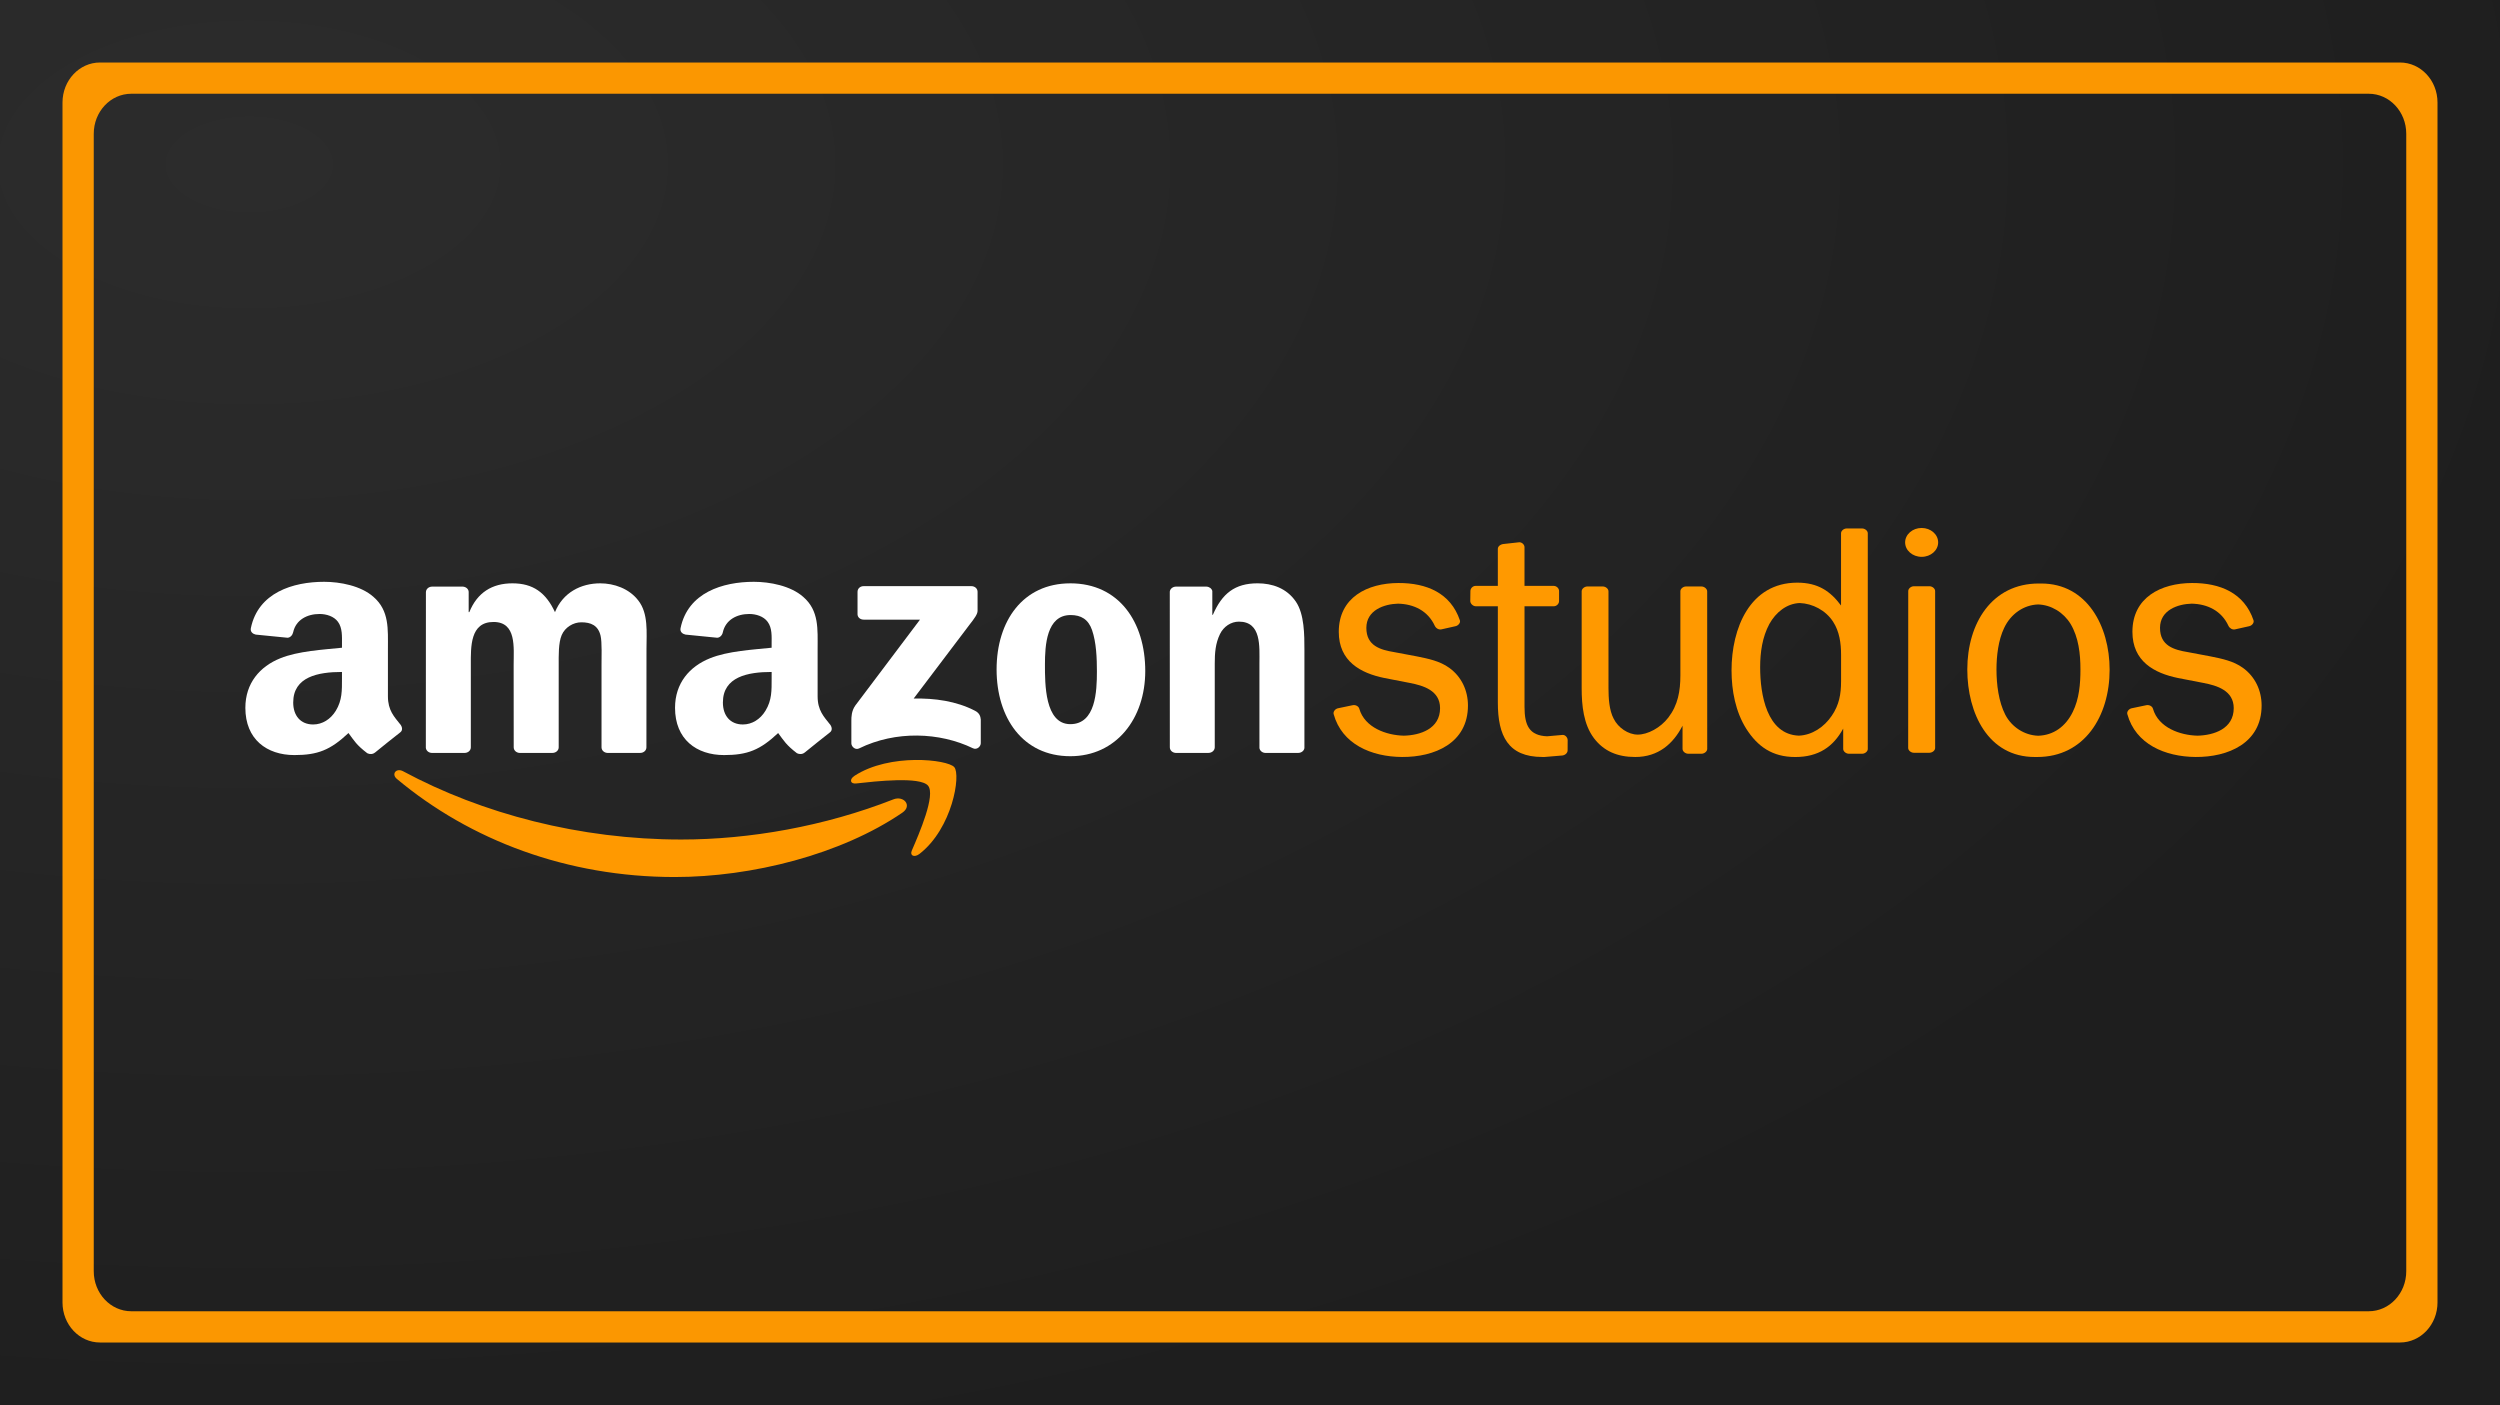
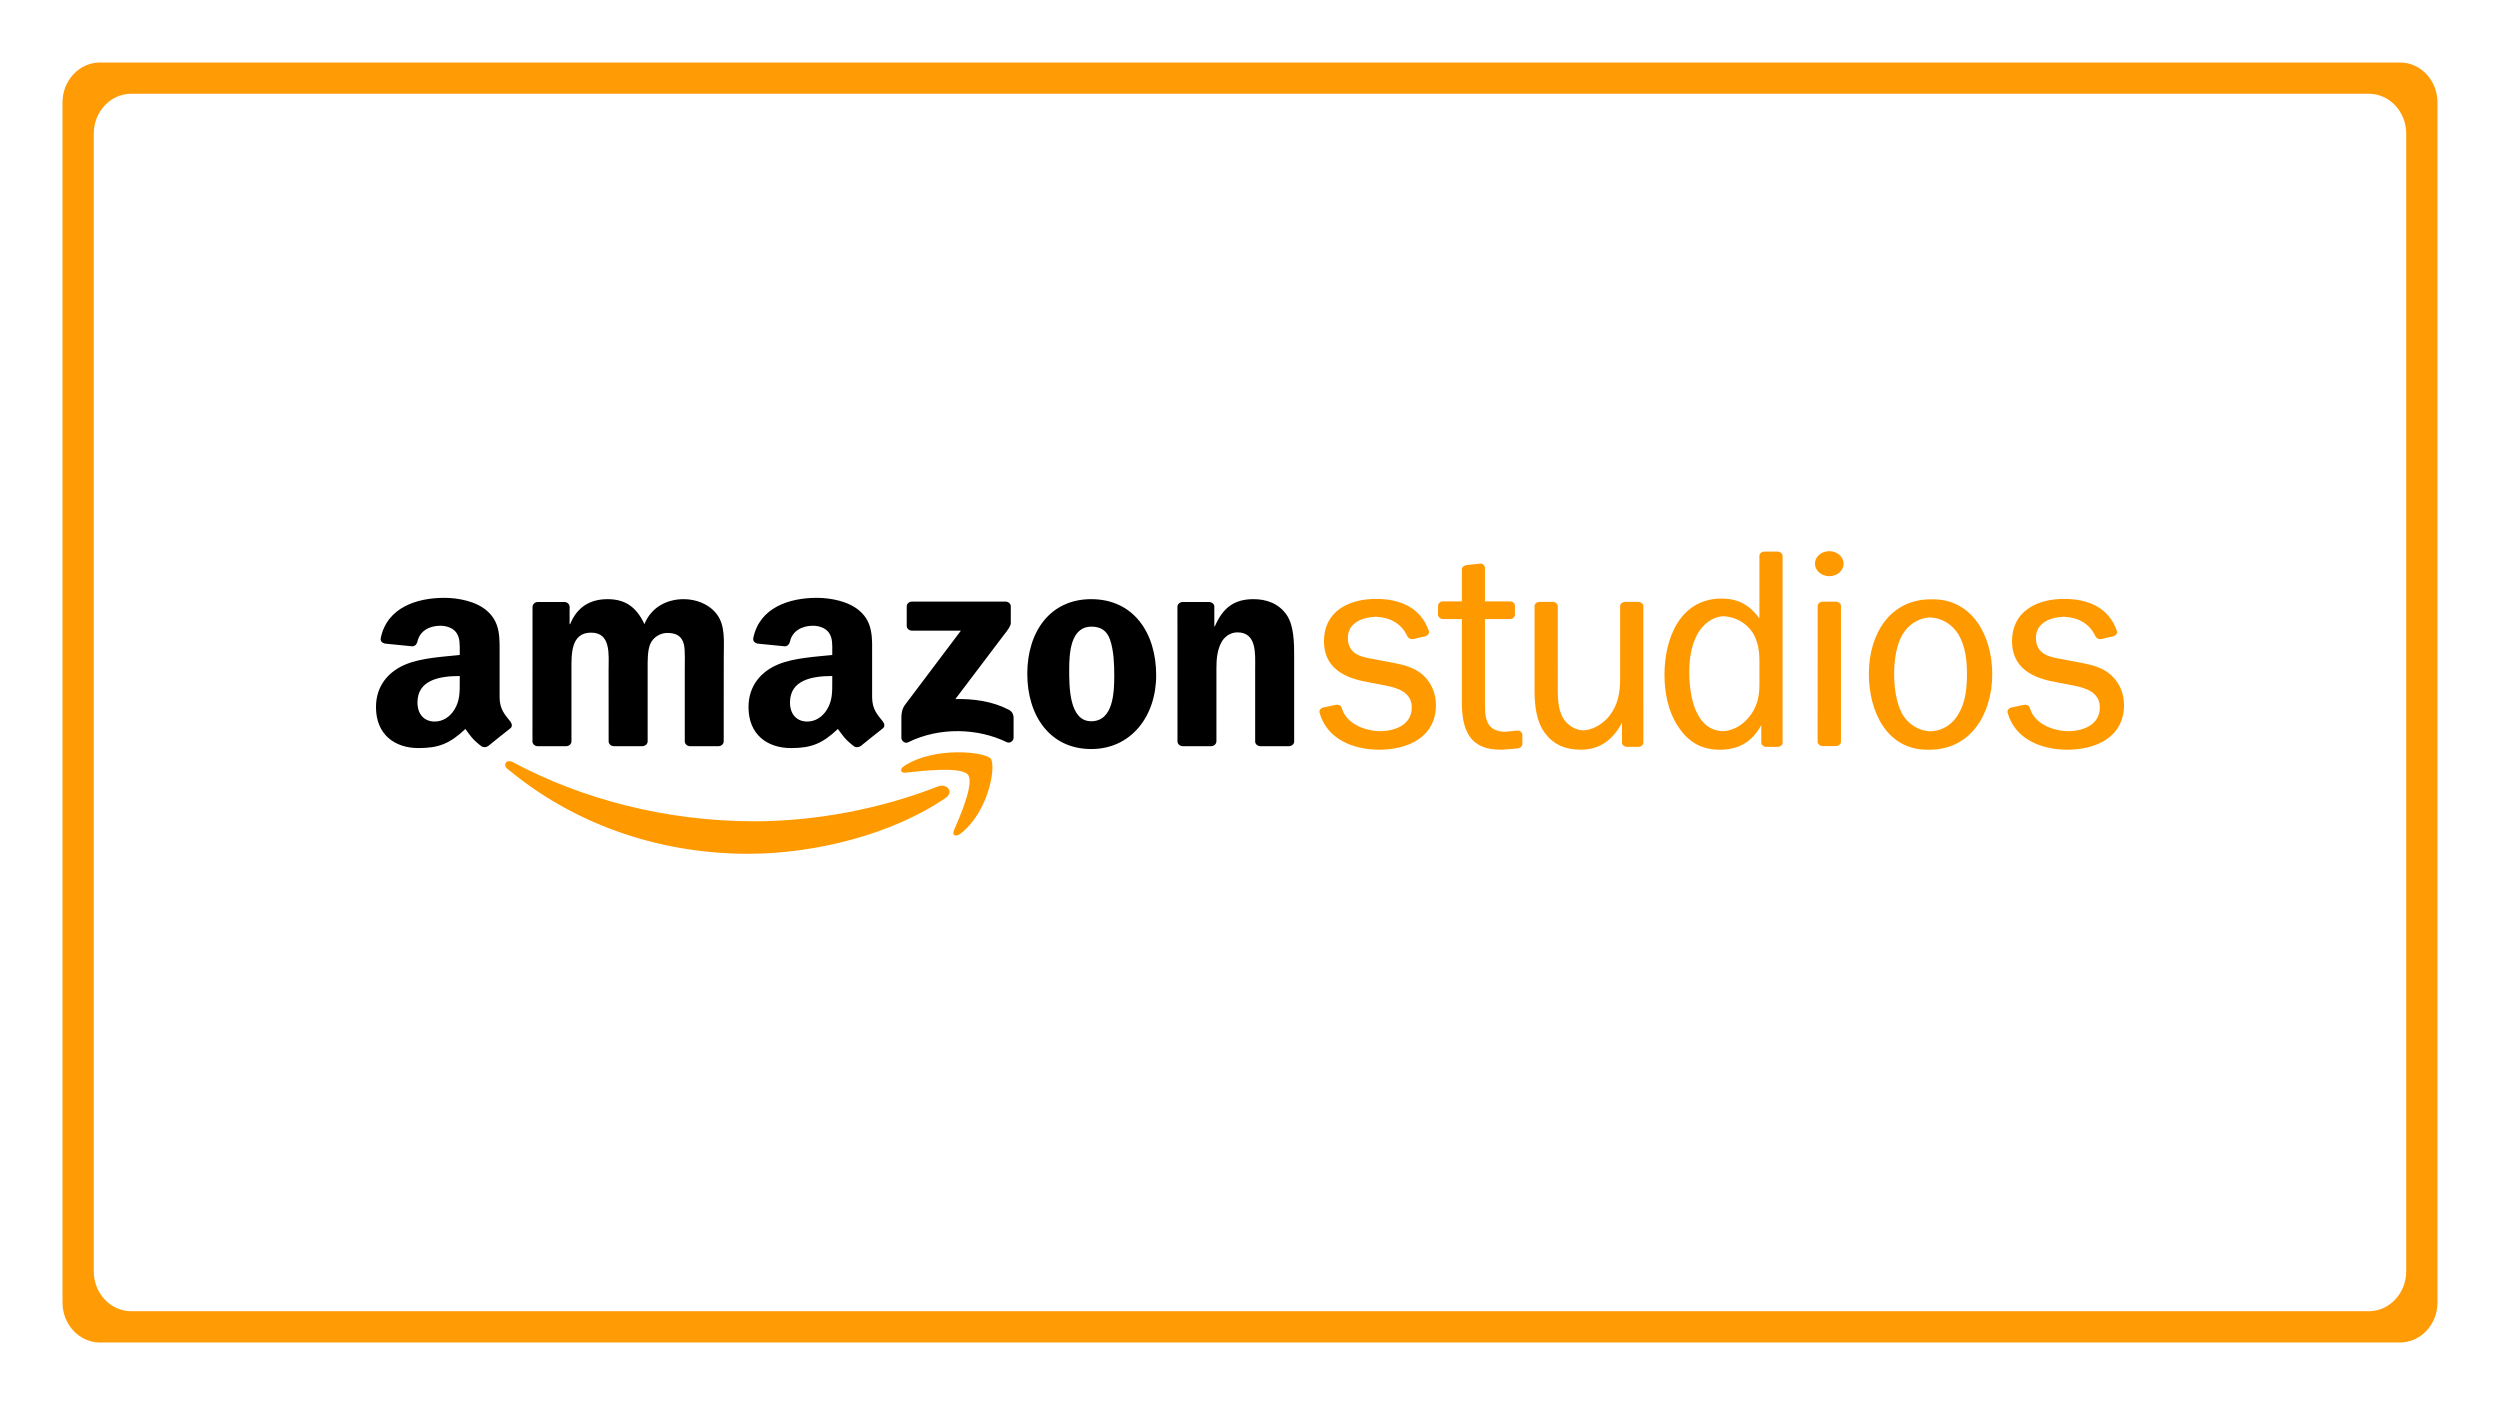
- <svg xmlns="http://www.w3.org/2000/svg" xmlns:xlink="http://www.w3.org/1999/xlink" width="1000" height="562" viewBox="0 0 264.583 148.696" version="1.1" id="svg8">
-   <defs id="defs2">
-     <linearGradient id="linearGradient847">
-       <stop style="stop-color:#282828;stop-opacity:1" offset="0" id="stop843" />
-       <stop style="stop-color:#191919;stop-opacity:1" offset="1" id="stop845" />
-     </linearGradient>
-     <radialGradient xlink:href="#linearGradient847" id="radialGradient849" cx="26.375" cy="97.114" fx="26.375" fy="97.114" r="132.292" gradientTransform="matrix(0,1.151533,-2.009916,0,221.566,-12.96773)" gradientUnits="userSpaceOnUse" />
-   </defs>
-   <g id="layer1">
-     <rect style="opacity:0.98;fill:url(#radialGradient849);fill-opacity:1;stroke-width:1.62" id="rect841" width="264.583" height="148.696" x="-5.0862632e-06" y="-4.7961635e-14" />
-     <g id="g1287" transform="matrix(0.75,0,0,0.8,33.07292,-84.40207)">
-       <path id="rect2860" style="opacity:0.98;fill:#ff9900;fill-opacity:1;stroke-width:85.989" d="M 40 25 A 15 16 0 0 0 25 41 L 25 521 A 15 16 0 0 0 40 537 L 960 537 A 15 16 0 0 0 975 521 L 975 41 A 15 16 0 0 0 960 25 L 40 25 z M 52.5 37.5 L 947.5 37.5 A 15 16 0 0 1 962.5 53.5 L 962.5 508.5 A 15 16 0 0 1 947.5 524.5 L 52.5 524.5 A 15 16 0 0 1 37.5 508.5 L 37.5 53.5 A 15 16 0 0 1 52.5 37.5 z " transform="matrix(0.3527778,0,0,0.3307292,-44.09723,105.5026)" />
-       <g transform="matrix(1.803392,0,0,1.566052,-1334.434,-3269.62)" id="g17552">
-         <path id="path5626" style="fill:#ff9900;fill-opacity:1;fill-rule:nonzero;stroke:none" d="m 859.565,2212.746 v -2.246 c 0,-0.971 -0.122,-1.969 -0.625,-2.803 -0.579,-0.961 -1.601,-1.538 -2.618,-1.577 -1.012,0.046 -1.857,0.777 -2.369,1.772 -0.551,1.109 -0.72,2.385 -0.72,3.663 0,2.269 0.512,5.669 3.03,5.768 1.036,-0.045 1.978,-0.724 2.58,-1.691 0.576,-0.914 0.721,-1.829 0.721,-2.885 m 1.65,6.105 h -1.038 c -0.22,0 -0.444,-0.193 -0.445,-0.405 v -1.72 c -0.777,1.542 -1.942,2.401 -3.75,2.401 -1.795,0 -2.947,-0.886 -3.834,-2.384 -0.84,-1.444 -1.153,-3.219 -1.153,-4.94 0,-3.522 1.416,-7.405 5.147,-7.405 1.617,0 2.59,0.721 3.421,1.931 v -6.104 c 0,-0.214 0.223,-0.405 0.443,-0.405 h 1.205 c 0.221,0 0.445,0.191 0.445,0.405 v 18.223 c 0,0.212 -0.22,0.401 -0.443,0.404" />
-         <path id="path5630" style="fill:#ff9900;fill-opacity:1;fill-rule:nonzero;stroke:none" d="m 874.719,2219.126 c -3.646,0 -5.277,-3.697 -5.277,-7.395 0,-3.891 1.92,-7.26 5.591,-7.26 h 0.094 0.101 c 3.574,0 5.35,3.589 5.35,7.286 0,3.92 -1.968,7.369 -5.662,7.369 h -0.095 -0.101 z m 0.27,-1.795 c 1.201,-0.04 2.146,-0.777 2.706,-2.014 0.505,-1.103 0.6,-2.374 0.6,-3.586 0,-1.325 -0.144,-2.705 -0.767,-3.837 -0.559,-0.989 -1.522,-1.617 -2.542,-1.654 -1.136,0.04 -2.149,0.806 -2.661,1.986 -0.456,1.02 -0.6,2.373 -0.6,3.505 0,1.27 0.168,2.731 0.695,3.836 0.512,1.045 1.502,1.728 2.57,1.764" />
-         <path id="path5634" style="fill:#ff9900;fill-opacity:1;fill-rule:nonzero;stroke:none" d="m 889.879,2208.053 c 0.086,0.196 0.304,0.344 0.516,0.292 l 1.107,-0.268 c 0.215,-0.052 0.401,-0.292 0.336,-0.499 -0.723,-2.309 -2.609,-3.156 -4.811,-3.149 -2.435,0.01 -4.665,1.218 -4.665,4.124 0,2.49 1.7,3.487 3.569,3.902 l 1.988,0.415 c 1.054,0.22 2.37,0.637 2.37,2.131 0,1.748 -1.559,2.294 -2.834,2.324 -1.353,-0.031 -3.059,-0.672 -3.486,-2.277 -0.05,-0.207 -0.296,-0.347 -0.51,-0.299 l -1.157,0.261 c -0.217,0.05 -0.393,0.286 -0.339,0.494 0.646,2.536 2.946,3.601 5.346,3.621 2.531,0.02 5.162,-1.163 5.162,-4.345 0,-1.272 -0.504,-2.436 -1.461,-3.183 -0.741,-0.583 -1.654,-0.776 -2.538,-0.97 l -1.772,-0.36 c -1.077,-0.194 -2.179,-0.525 -2.179,-2.047 0,-1.501 1.393,-2.018 2.481,-2.047 1.24,0.032 2.334,0.603 2.876,1.879" />
-         <path id="path5638" style="fill:#ff9900;fill-opacity:1;fill-rule:nonzero;stroke:none" d="m 864.577,2200.999 c 0,-0.675 0.58,-1.22 1.292,-1.22 0.714,0 1.292,0.545 1.292,1.22 0,0.674 -0.579,1.219 -1.292,1.219 -0.713,0 -1.292,-0.545 -1.292,-1.219 m 1.905,17.771 h -1.221 c -0.221,0 -0.445,-0.192 -0.445,-0.404 l 0.005,-13.258 c 0,-0.214 0.224,-0.406 0.444,-0.406 h 1.215 c 0.221,0 0.445,0.191 0.445,0.405 v 13.259 c 0,0.211 -0.219,0.4 -0.443,0.402" />
-         <path id="path5642" style="fill:#ff9900;fill-opacity:1;fill-rule:nonzero;stroke:none" d="m 848.643,2218.851 h -1.039 c -0.22,0 -0.444,-0.193 -0.444,-0.406 v -1.963 c -0.726,1.53 -1.896,2.644 -3.7,2.644 -1.404,0 -2.46,-0.497 -3.229,-1.584 -0.82,-1.167 -0.964,-2.781 -0.964,-4.226 v -8.186 c 0,-0.216 0.224,-0.409 0.445,-0.409 h 1.208 c 0.223,0 0.445,0.193 0.445,0.409 l 10e-4,8.186 c 0,0.806 0.049,1.863 0.41,2.585 0.345,0.749 1.134,1.335 1.877,1.334 0.775,0 1.776,-0.565 2.399,-1.444 0.748,-1.058 0.939,-2.225 0.939,-3.56 v -7.114 c 0.002,-0.203 0.223,-0.398 0.444,-0.396 h 1.205 c 0.224,0 0.449,0.203 0.448,0.409 l 0.003,13.312 c 0,0.215 -0.226,0.409 -0.448,0.409" />
-         <path id="path5646" style="fill:#ff9900;fill-opacity:1;fill-rule:nonzero;stroke:none" d="m 827.778,2208.052 c 0.085,0.196 0.302,0.344 0.517,0.292 l 1.106,-0.268 c 0.215,-0.051 0.401,-0.294 0.336,-0.497 -0.724,-2.309 -2.61,-3.158 -4.811,-3.15 -2.435,0.01 -4.665,1.218 -4.665,4.124 0,2.489 1.701,3.488 3.569,3.901 l 1.986,0.416 c 1.055,0.22 2.371,0.637 2.371,2.131 0,1.749 -1.56,2.294 -2.834,2.324 -1.353,-0.031 -3.06,-0.671 -3.487,-2.277 -0.049,-0.207 -0.295,-0.347 -0.51,-0.299 l -1.156,0.261 c -0.217,0.05 -0.393,0.286 -0.34,0.494 0.646,2.536 2.946,3.603 5.348,3.621 2.533,0.02 5.161,-1.161 5.161,-4.345 0,-1.272 -0.502,-2.436 -1.461,-3.184 -0.741,-0.581 -1.651,-0.775 -2.538,-0.969 l -1.771,-0.36 c -1.079,-0.194 -2.18,-0.525 -2.18,-2.047 0,-1.501 1.394,-2.016 2.482,-2.047 1.24,0.033 2.334,0.603 2.876,1.879" />
-         <path id="path5650" style="fill:#ff9900;fill-opacity:1;fill-rule:nonzero;stroke:none" d="m 830.983,2206.394 h 1.725 v 8.137 c 0,2.796 0.791,4.594 3.48,4.593 h 0.186 l 1.384,-0.125 c 0.212,-0.026 0.409,-0.211 0.409,-0.43 l 0.004,-0.867 c 0,-0.221 -0.188,-0.46 -0.404,-0.44 l -1.21,0.116 c -1.389,-0.065 -1.762,-0.92 -1.762,-2.487 v -8.498 h 2.296 c 0.214,0 0.407,-0.211 0.407,-0.43 l 10e-4,-0.86 c 0,-0.221 -0.195,-0.429 -0.409,-0.43 h -2.296 v -3.279 c -10e-4,-0.214 -0.219,-0.434 -0.434,-0.405 l -1.205,0.144 c -0.233,0.025 -0.446,0.191 -0.448,0.406 v 3.134 h -1.748 c -0.215,0 -0.398,0.215 -0.398,0.434 l -0.01,0.846 c 0,0.22 0.215,0.439 0.43,0.44" />
-         <path id="path5654" style="fill:#ff9900;fill-opacity:1;fill-rule:nonzero;stroke:none" d="m 786.112,2223.83 c -4.812,3.547 -11.795,5.436 -17.804,5.436 -8.426,0 -16.008,-3.106 -21.749,-8.289 -0.453,-0.405 -0.05,-0.961 0.492,-0.644 6.194,3.596 13.848,5.765 21.759,5.765 5.339,0 11.207,-1.107 16.602,-3.393 0.816,-0.344 1.499,0.54 0.699,1.124" />
-         <path id="path5658" style="fill:#ff9900;fill-opacity:1;fill-rule:nonzero;stroke:none" d="m 788.121,2221.546 c -0.621,-0.785 -4.074,-0.372 -5.624,-0.184 -0.475,0.056 -0.549,-0.355 -0.122,-0.651 2.759,-1.934 7.274,-1.379 7.8,-0.728 0.526,0.65 -0.14,5.17 -2.725,7.332 -0.398,0.329 -0.772,0.15 -0.599,-0.282 0.583,-1.451 1.885,-4.699 1.27,-5.487" />
-         <path id="path5662" style="fill:#ffffff;fill-opacity:1;fill-rule:nonzero;stroke:none" d="m 782.605,2207.052 v -1.879 c 0,-0.284 0.217,-0.479 0.475,-0.479 h 8.432 c 0.269,0 0.486,0.2 0.486,0.479 v 1.605 c 0,0.274 -0.23,0.625 -0.639,1.186 l -4.364,6.226 c 1.623,-0.039 3.335,0.205 4.808,1.034 0.335,0.184 0.425,0.461 0.446,0.734 v 2.001 c 0,0.278 -0.301,0.596 -0.62,0.427 -2.591,-1.355 -6.037,-1.506 -8.908,0.019 -0.291,0.155 -0.599,-0.156 -0.599,-0.434 v -1.909 c 0,-0.305 0.005,-0.823 0.312,-1.289 l 5.059,-7.25 h -4.404 c -0.269,0 -0.486,-0.189 -0.486,-0.472" />
-         <path id="path5666" style="fill:#ffffff;fill-opacity:1;fill-rule:nonzero;stroke:none" d="m 751.853,2218.782 h -2.567 c -0.241,-0.011 -0.438,-0.195 -0.46,-0.427 l 0.006,-13.148 c 0,-0.263 0.216,-0.474 0.491,-0.474 h 2.389 c 0.253,0.011 0.454,0.201 0.466,0.44 v 1.718 h 0.05 c 0.62,-1.663 1.796,-2.435 3.374,-2.435 1.605,0 2.612,0.772 3.329,2.435 0.621,-1.663 2.036,-2.435 3.542,-2.435 1.079,0 2.254,0.439 2.971,1.44 0.81,1.106 0.647,2.708 0.647,4.119 l -0.005,8.295 c 0,0.268 -0.217,0.472 -0.492,0.472 h -2.562 c -0.258,-0.016 -0.459,-0.216 -0.459,-0.472 v -6.966 c 0,-0.556 0.045,-1.934 -0.074,-2.462 -0.195,-0.884 -0.765,-1.134 -1.51,-1.134 -0.621,0 -1.27,0.416 -1.532,1.079 -0.264,0.662 -0.235,1.768 -0.235,2.518 v 6.966 c 0,0.268 -0.224,0.472 -0.499,0.472 h -2.562 c -0.258,-0.016 -0.459,-0.216 -0.459,-0.472 l -0.005,-6.966 c 0,-1.468 0.24,-3.625 -1.577,-3.625 -1.841,0 -1.774,2.103 -1.774,3.625 v 6.966 c 0,0.268 -0.219,0.472 -0.492,0.472" />
-         <path id="path5670" style="fill:#ffffff;fill-opacity:1;fill-rule:nonzero;stroke:none" d="m 799.279,2207.135 c -1.893,0 -2.009,2.574 -2.009,4.18 0,1.603 -0.022,5.037 1.985,5.037 1.986,0 2.081,-2.769 2.081,-4.459 0,-1.106 -0.045,-2.435 -0.38,-3.486 -0.291,-0.911 -0.861,-1.272 -1.677,-1.272 m -0.024,-2.679 c 3.805,0 5.864,3.263 5.864,7.41 0,4.014 -2.271,7.194 -5.864,7.194 -3.731,0 -5.769,-3.263 -5.769,-7.327 0,-4.098 2.059,-7.276 5.769,-7.276" />
-         <path id="path5674" style="fill:#ffffff;fill-opacity:1;fill-rule:nonzero;stroke:none" d="m 810.06,2218.782 h -2.558 c -0.258,-0.016 -0.46,-0.216 -0.46,-0.472 l -0.004,-13.148 c 0.021,-0.24 0.234,-0.429 0.492,-0.429 h 2.377 c 0.224,0.011 0.409,0.161 0.459,0.367 v 2.013 h 0.044 c 0.723,-1.801 1.724,-2.658 3.498,-2.658 1.147,0 2.277,0.411 2.994,1.545 0.671,1.056 0.671,2.825 0.671,4.098 v 8.273 c -0.028,0.235 -0.241,0.411 -0.492,0.411 h -2.574 c -0.235,-0.011 -0.425,-0.189 -0.454,-0.411 v -7.139 c 0,-1.439 0.169,-3.54 -1.605,-3.54 -0.621,0 -1.198,0.416 -1.482,1.05 -0.359,0.8 -0.409,1.606 -0.409,2.49 v 7.077 c -0.005,0.268 -0.224,0.472 -0.497,0.472" />
-         <path id="path5678" style="fill:#ffffff;fill-opacity:1;fill-rule:nonzero;stroke:none" d="m 746.828,2216.375 c -0.47,-0.645 -0.969,-1.174 -0.969,-2.374 v -3.993 c 0,-1.69 0.117,-3.24 -1.13,-4.407 -0.979,-0.941 -2.612,-1.274 -3.86,-1.274 -2.44,0 -5.165,0.911 -5.736,3.92 -0.06,0.321 0.174,0.489 0.381,0.539 l 2.49,0.267 c 0.23,-0.012 0.398,-0.239 0.443,-0.474 0.212,-1.034 1.084,-1.534 2.065,-1.534 0.525,0 1.124,0.195 1.438,0.662 0.357,0.527 0.314,1.25 0.314,1.856 v 0.333 c -1.489,0.166 -3.43,0.28 -4.824,0.89 -1.605,0.695 -2.736,2.107 -2.736,4.186 0,2.664 1.679,3.992 3.839,3.992 1.824,0 2.82,-0.429 4.23,-1.862 0.464,0.672 0.615,1 1.471,1.706 0.19,0.105 0.436,0.095 0.605,-0.061 h 0.005 c 0.509,-0.449 1.442,-1.261 1.969,-1.7 0.207,-0.168 0.168,-0.445 0.006,-0.679 m -4.565,-3.87 c 0,1.001 0.021,1.829 -0.481,2.72 -0.409,0.723 -1.058,1.161 -1.775,1.161 -0.984,0 -1.56,-0.745 -1.56,-1.856 0,-2.179 1.958,-2.58 3.816,-2.58 z" />
-         <path id="path5682" style="fill:#ffffff;fill-opacity:1;fill-rule:nonzero;stroke:none" d="m 780.45,2216.375 c -0.47,-0.645 -0.968,-1.174 -0.968,-2.374 v -3.993 c 0,-1.69 0.122,-3.24 -1.125,-4.407 -0.985,-0.941 -2.619,-1.274 -3.866,-1.274 -2.44,0 -5.164,0.911 -5.735,3.92 -0.061,0.321 0.172,0.489 0.386,0.539 l 2.485,0.267 c 0.229,-0.012 0.403,-0.239 0.441,-0.474 0.219,-1.034 1.085,-1.534 2.065,-1.534 0.525,0 1.123,0.195 1.438,0.662 0.364,0.527 0.312,1.25 0.312,1.856 v 0.333 c -1.488,0.166 -3.43,0.28 -4.822,0.89 -1.605,0.695 -2.736,2.107 -2.736,4.186 0,2.664 1.679,3.992 3.839,3.992 1.825,0 2.821,-0.429 4.229,-1.862 0.466,0.672 0.621,1 1.472,1.706 0.19,0.105 0.438,0.095 0.605,-0.061 h 0.005 c 0.515,-0.449 1.444,-1.261 1.97,-1.7 0.206,-0.168 0.168,-0.445 0.005,-0.679 m -4.566,-3.87 c 0,1.001 0.022,1.829 -0.481,2.72 -0.407,0.723 -1.051,1.161 -1.772,1.161 -0.985,0 -1.561,-0.745 -1.561,-1.856 0,-2.179 1.959,-2.58 3.815,-2.58 z" />
-       </g>
-     </g>
-   </g>
+ <svg xmlns="http://www.w3.org/2000/svg" width="1000" height="562" viewBox="0 0 264.583 148.696">
+   <path style="opacity:.98;fill:#fff;fill-opacity:1;stroke-width:1.62" d="M0 0h264.583v148.696H0z" />
+   <path style="fill:#f90;fill-opacity:1;fill-rule:nonzero;stroke:none" d="M859.565 2212.746v-2.246c0-.971-.123-1.969-.625-2.803-.579-.961-1.601-1.537-2.618-1.577-1.012.046-1.857.777-2.368 1.772-.552 1.109-.72 2.385-.72 3.663 0 2.269.512 5.669 3.03 5.767 1.036-.045 1.977-.723 2.58-1.691.576-.914.72-1.829.72-2.885m1.65 6.105h-1.037c-.22 0-.443-.193-.445-.405v-1.72c-.777 1.542-1.942 2.401-3.75 2.401-1.795 0-2.947-.886-3.833-2.384-.84-1.443-1.153-3.218-1.153-4.94 0-3.522 1.416-7.404 5.148-7.404 1.617 0 2.59.72 3.42 1.93v-6.103c0-.214.223-.405.443-.405h1.205c.222 0 .445.191.445.405v18.222c0 .213-.22.402-.442.404m13.505.274c-3.647 0-5.278-3.697-5.278-7.395 0-3.891 1.92-7.26 5.591-7.26h.195c3.574 0 5.35 3.59 5.35 7.286 0 3.92-1.967 7.37-5.662 7.37h-.197zm.27-1.795c1.2-.04 2.146-.777 2.706-2.014.505-1.102.6-2.373.6-3.586 0-1.325-.144-2.705-.768-3.837-.559-.989-1.522-1.618-2.542-1.654-1.137.04-2.15.806-2.662 1.986-.456 1.02-.6 2.373-.6 3.505 0 1.27.168 2.731.695 3.836.513 1.045 1.503 1.728 2.57 1.764m14.89-9.278c.086.196.303.344.516.292l1.107-.267c.215-.052.402-.293.337-.499-.723-2.309-2.61-3.156-4.812-3.149-2.435.01-4.665 1.218-4.665 4.124 0 2.49 1.7 3.487 3.57 3.902l1.987.416c1.053.22 2.37.637 2.37 2.13 0 1.748-1.56 2.295-2.834 2.325-1.353-.032-3.059-.673-3.486-2.278-.05-.207-.297-.347-.51-.299l-1.158.261c-.217.05-.392.287-.339.494.647 2.536 2.947 3.601 5.347 3.621 2.53.02 5.162-1.162 5.162-4.345 0-1.272-.504-2.436-1.461-3.182-.741-.583-1.654-.776-2.538-.97l-1.772-.36c-1.078-.194-2.179-.525-2.179-2.047 0-1.502 1.393-2.018 2.481-2.048 1.24.032 2.334.603 2.877 1.879m-25.302-7.054c0-.675.58-1.22 1.293-1.22.714 0 1.292.545 1.292 1.22 0 .674-.578 1.219-1.292 1.219-.713 0-1.293-.545-1.293-1.22m1.905 17.772h-1.22c-.222 0-.446-.192-.446-.404l.005-13.257c0-.214.224-.406.444-.406h1.215c.221 0 .445.19.445.405v13.258c0 .212-.219.4-.443.403m-17.839.081h-1.04c-.22 0-.443-.192-.443-.405v-1.963c-.726 1.53-1.896 2.644-3.7 2.644-1.404 0-2.46-.498-3.229-1.584-.82-1.167-.963-2.781-.963-4.226v-8.186c0-.217.223-.41.445-.41h1.207c.223 0 .445.193.445.41l.001 8.186c0 .806.049 1.862.41 2.585.345.749 1.134 1.335 1.878 1.334.775 0 1.776-.565 2.398-1.444.748-1.058.94-2.225.94-3.56v-7.114c.001-.202.222-.397.443-.396h1.205c.224 0 .449.202.447.409l.003 13.312c0 .215-.226.409-.447.409m-20.865-10.799c.085.196.302.344.517.293l1.107-.268c.215-.05.4-.294.336-.497-.724-2.309-2.61-3.158-4.811-3.15-2.435.01-4.665 1.217-4.665 4.123 0 2.49 1.7 3.488 3.568 3.902l1.987.416c1.055.22 2.37.637 2.37 2.131 0 1.749-1.56 2.294-2.833 2.324-1.352-.031-3.06-.671-3.487-2.277-.049-.208-.295-.348-.51-.3l-1.157.262c-.217.05-.392.286-.34.494.647 2.536 2.947 3.602 5.348 3.621 2.532.02 5.161-1.161 5.161-4.345 0-1.272-.502-2.436-1.461-3.184-.741-.581-1.651-.775-2.538-.969l-1.77-.36c-1.08-.193-2.18-.524-2.18-2.047 0-1.501 1.393-2.016 2.482-2.047 1.24.032 2.333.602 2.876 1.878m3.205-1.658h1.725v8.138c0 2.796.792 4.594 3.48 4.592h.187l1.383-.124c.213-.027.41-.212.41-.43l.003-.868c0-.221-.187-.46-.404-.44l-1.21.116c-1.388-.065-1.762-.92-1.762-2.487v-8.498h2.296c.214 0 .408-.21.408-.43v-.86c0-.22-.194-.428-.408-.43h-2.296v-3.278c-.001-.214-.22-.434-.434-.405l-1.205.143c-.233.025-.446.192-.448.407v3.133h-1.747c-.215 0-.398.215-.398.434l-.01.846c0 .22.215.44.43.44m-44.871 17.437c-4.812 3.548-11.795 5.437-17.803 5.437-8.427 0-16.008-3.107-21.75-8.29-.452-.404-.05-.96.493-.643 6.194 3.596 13.848 5.765 21.76 5.765 5.338 0 11.207-1.107 16.602-3.392.816-.344 1.498.54.698 1.123" transform="matrix(1.17261 0 0 1.08617 -821.729 -2331.003)" />
+   <path style="fill:#f90;fill-opacity:1;fill-rule:nonzero;stroke:none" d="M788.12 2221.546c-.62-.785-4.073-.373-5.623-.184-.475.056-.549-.355-.122-.651 2.758-1.934 7.273-1.379 7.8-.728.526.65-.14 5.17-2.725 7.333-.398.329-.773.15-.6-.283.583-1.451 1.886-4.698 1.27-5.487" transform="matrix(1.17261 0 0 1.08617 -821.729 -2331.003)" />
+   <path style="fill-opacity:1;fill-rule:nonzero;stroke:none" d="M782.605 2207.052v-1.879c0-.284.217-.479.475-.479h8.432c.269 0 .486.2.486.48v1.604c0 .274-.23.625-.638 1.186l-4.364 6.227c1.622-.04 3.335.205 4.807 1.033.335.184.425.462.447.734v2.001c0 .278-.302.597-.62.428-2.592-1.355-6.038-1.506-8.908.019-.291.155-.599-.157-.599-.434v-1.909c0-.305.005-.822.313-1.289l5.059-7.25h-4.404c-.269 0-.486-.188-.486-.472m-30.752 11.73h-2.567a.48.48 0 0 1-.46-.427l.006-13.148a.48.48 0 0 1 .491-.474h2.389a.476.476 0 0 1 .466.44v1.718h.05c.62-1.663 1.796-2.435 3.374-2.435 1.605 0 2.612.772 3.329 2.435.62-1.663 2.036-2.435 3.542-2.435 1.079 0 2.254.439 2.971 1.44.81 1.106.648 2.707.648 4.119l-.005 8.295a.477.477 0 0 1-.493.472h-2.562a.477.477 0 0 1-.459-.472v-6.967c0-.556.045-1.933-.074-2.462-.195-.884-.765-1.134-1.51-1.134-.621 0-1.27.416-1.532 1.079-.264.662-.235 1.767-.235 2.517v6.967c0 .267-.224.472-.499.472h-2.562a.477.477 0 0 1-.46-.472l-.004-6.967c0-1.467.24-3.625-1.578-3.625-1.841 0-1.773 2.103-1.773 3.625v6.967a.478.478 0 0 1-.493.472m47.426-11.647c-1.893 0-2.01 2.574-2.01 4.18 0 1.603-.022 5.037 1.986 5.037 1.986 0 2.081-2.768 2.081-4.458 0-1.106-.045-2.435-.38-3.486-.291-.912-.861-1.273-1.677-1.273m-.024-2.679c3.805 0 5.864 3.263 5.864 7.41 0 4.014-2.272 7.194-5.864 7.194-3.731 0-5.769-3.263-5.769-7.328 0-4.097 2.059-7.276 5.769-7.276m10.805 14.326h-2.558a.478.478 0 0 1-.46-.472l-.004-13.148a.485.485 0 0 1 .493-.429h2.377a.49.49 0 0 1 .459.368v2.012h.044c.722-1.801 1.723-2.657 3.497-2.657 1.148 0 2.278.411 2.994 1.545.671 1.056.671 2.825.671 4.097v8.273c-.027.235-.241.411-.492.411h-2.574a.479.479 0 0 1-.454-.411v-7.139c0-1.439.169-3.54-1.605-3.54-.621 0-1.197.416-1.482 1.05-.359.8-.409 1.606-.409 2.49v7.077a.485.485 0 0 1-.498.473m-63.231-2.407c-.47-.645-.968-1.174-.968-2.374v-3.992c0-1.69.117-3.24-1.13-4.408-.98-.941-2.613-1.274-3.86-1.274-2.44 0-5.165.912-5.737 3.92-.06.322.174.49.382.54l2.49.267c.23-.012.397-.24.442-.474.213-1.034 1.084-1.534 2.065-1.534.525 0 1.124.195 1.438.663.357.527.313 1.25.313 1.856v.332c-1.488.167-3.43.28-4.823.89-1.605.695-2.737 2.108-2.737 4.187 0 2.663 1.68 3.992 3.84 3.992 1.823 0 2.82-.429 4.23-1.862.463.672.614 1 1.47 1.706a.52.52 0 0 0 .605-.061h.005c.51-.449 1.443-1.261 1.97-1.7.207-.168.167-.445.005-.679m-4.565-3.87c0 1.001.021 1.829-.481 2.72-.409.723-1.058 1.161-1.775 1.161-.984 0-1.56-.745-1.56-1.856 0-2.179 1.957-2.58 3.816-2.58zm38.187 3.875c-.47-.645-.968-1.174-.968-2.374v-3.992c0-1.69.123-3.24-1.125-4.408-.985-.941-2.618-1.274-3.866-1.274-2.44 0-5.164.912-5.735 3.92-.061.322.173.49.386.54l2.485.267c.23-.012.403-.24.442-.474.218-1.034 1.085-1.534 2.065-1.534.525 0 1.122.195 1.437.663.364.527.313 1.25.313 1.856v.332c-1.488.167-3.43.28-4.823.89-1.605.695-2.736 2.108-2.736 4.187 0 2.663 1.679 3.992 3.839 3.992 1.825 0 2.82-.429 4.228-1.862.467.672.622 1 1.473 1.706a.52.52 0 0 0 .605-.061h.005c.515-.449 1.444-1.261 1.97-1.7.206-.168.167-.445.005-.679m-4.566-3.87c0 1.001.022 1.829-.482 2.72-.407.723-1.05 1.161-1.772 1.161-.985 0-1.561-.745-1.561-1.856 0-2.179 1.958-2.58 3.815-2.58z" transform="matrix(1.17261 0 0 1.08617 -821.729 -2331.003)" />
+   <path style="opacity:.98;fill:#f90;fill-opacity:1;stroke-width:85.989" d="M40 25a15 16 0 0 0-15 16v480a15 16 0 0 0 15 16h920a15 16 0 0 0 15-16V41a15 16 0 0 0-15-16H40zm12.5 12.5h895a15 16 0 0 1 15 16v455a15 16 0 0 1-15 16h-895a15 16 0 0 1-15-16v-455a15 16 0 0 1 15-16z" transform="scale(.26458)" />
</svg>
